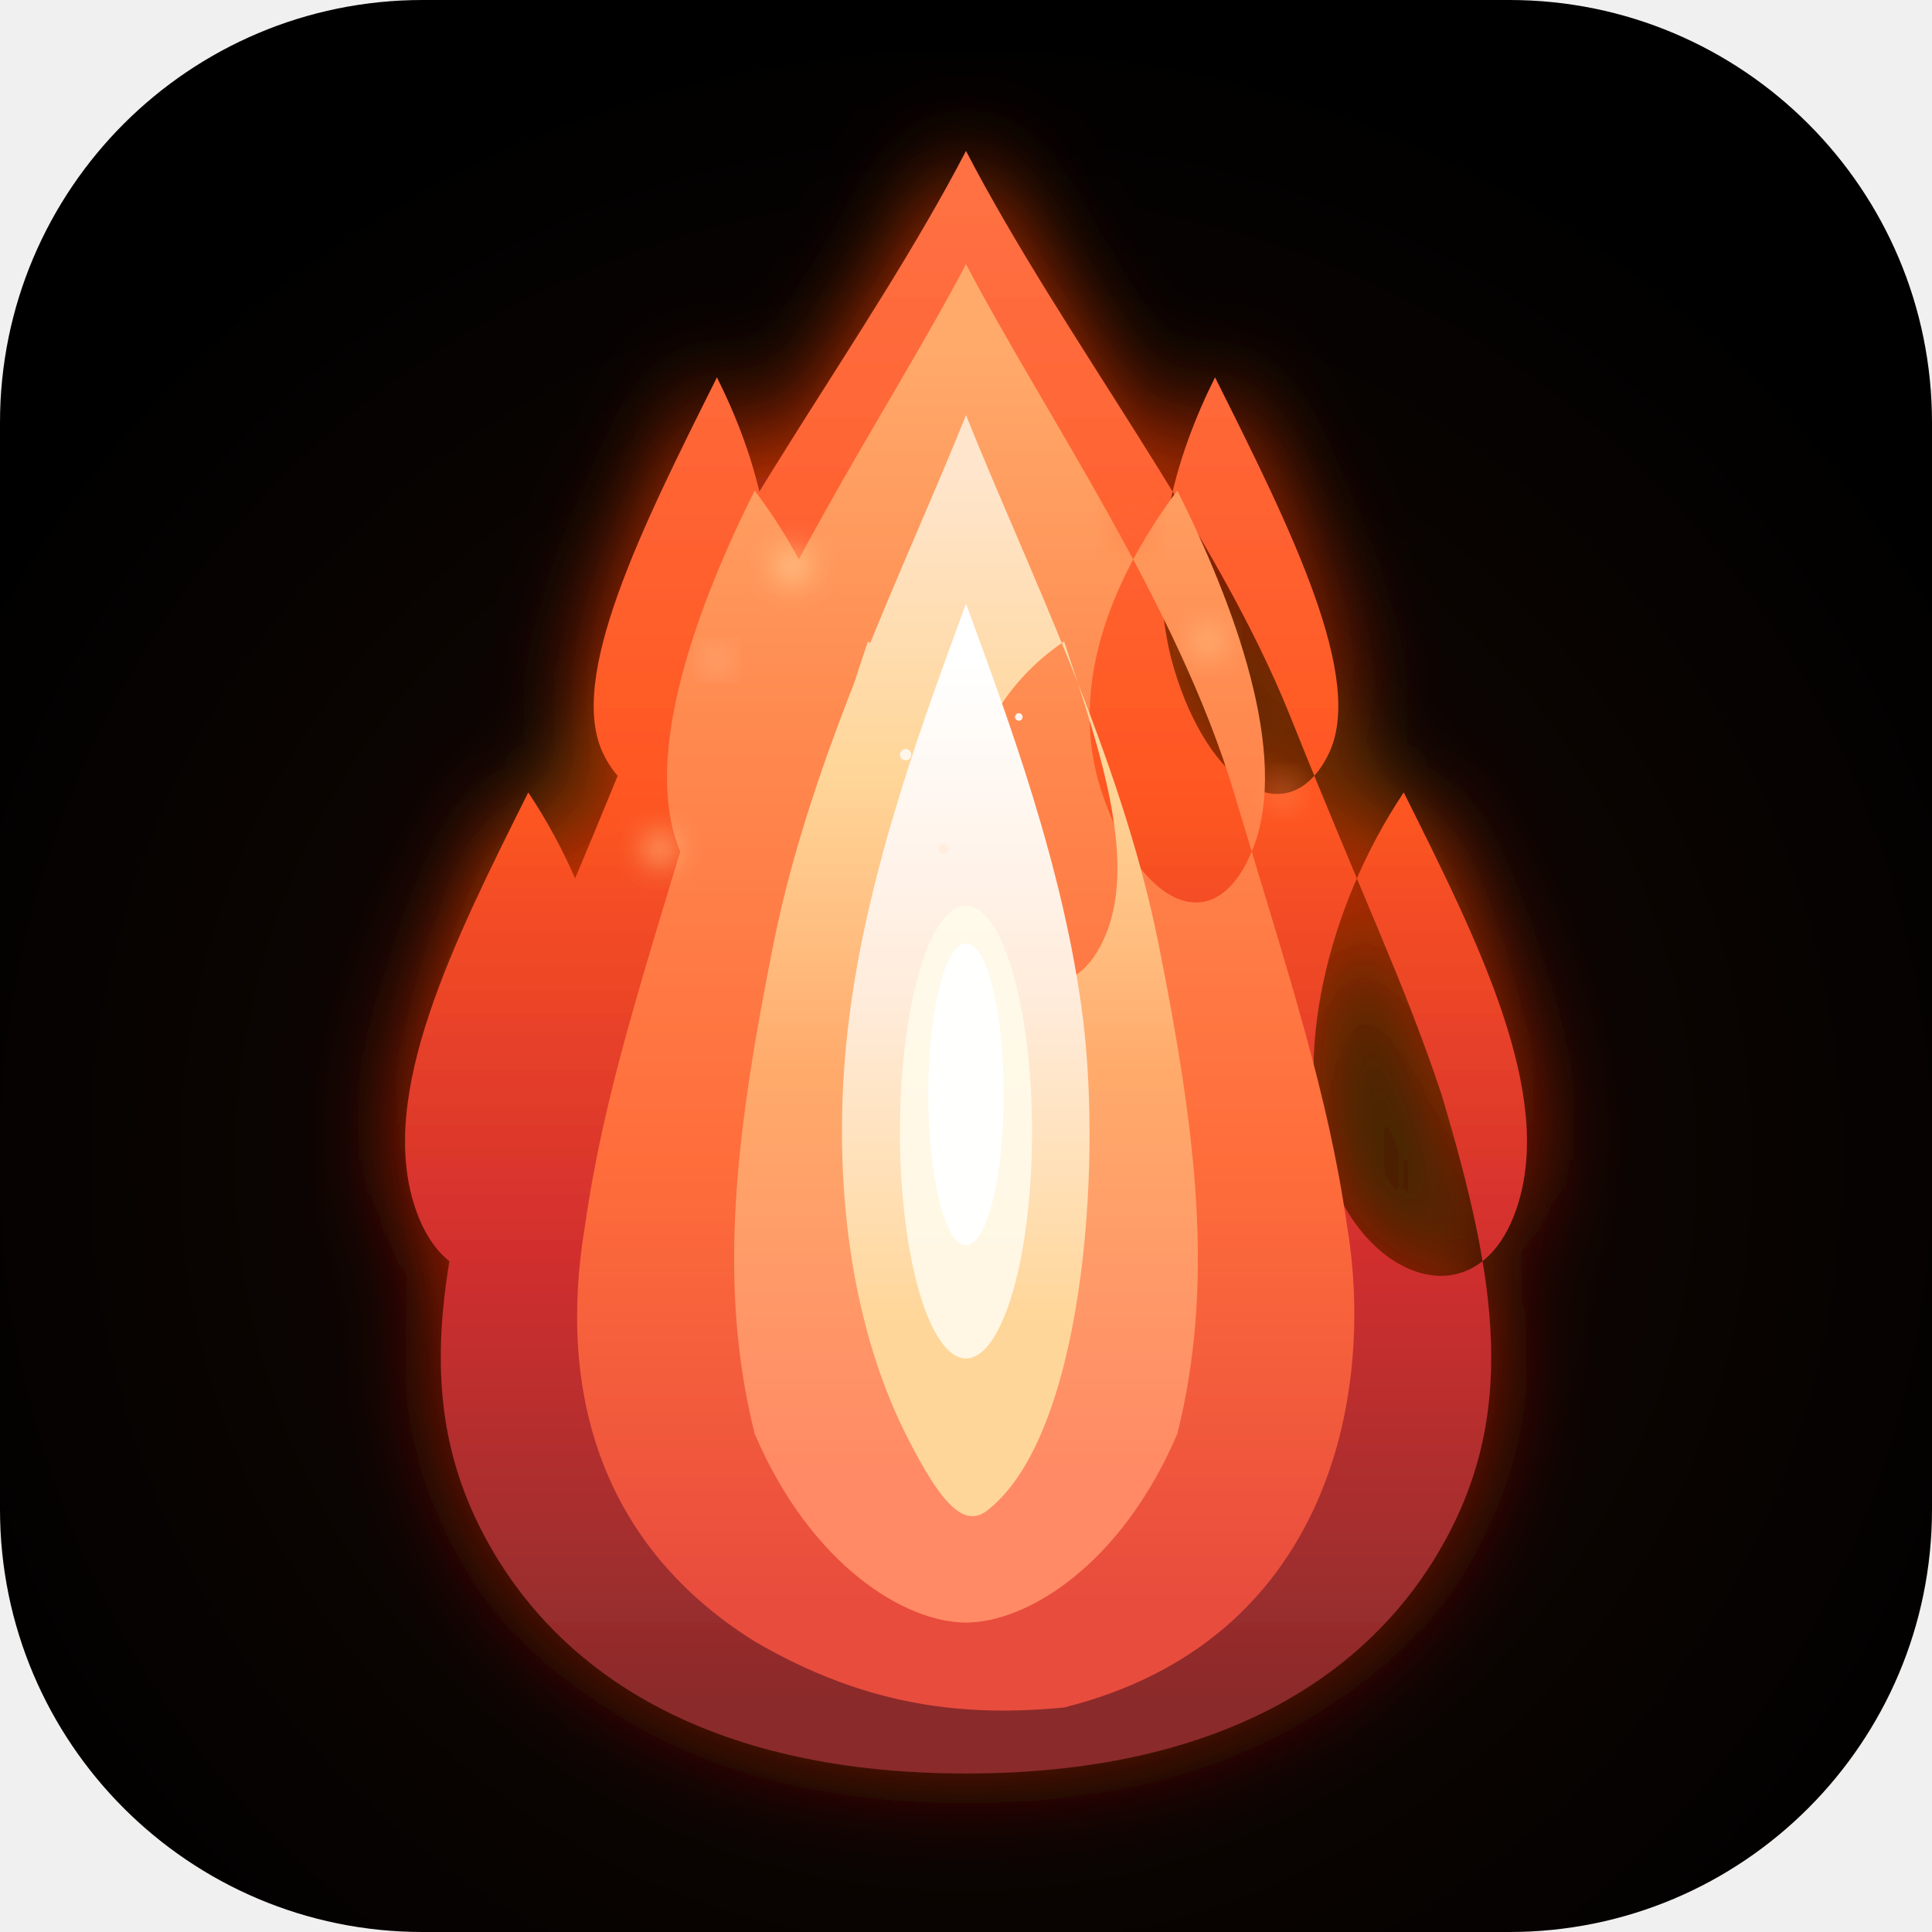
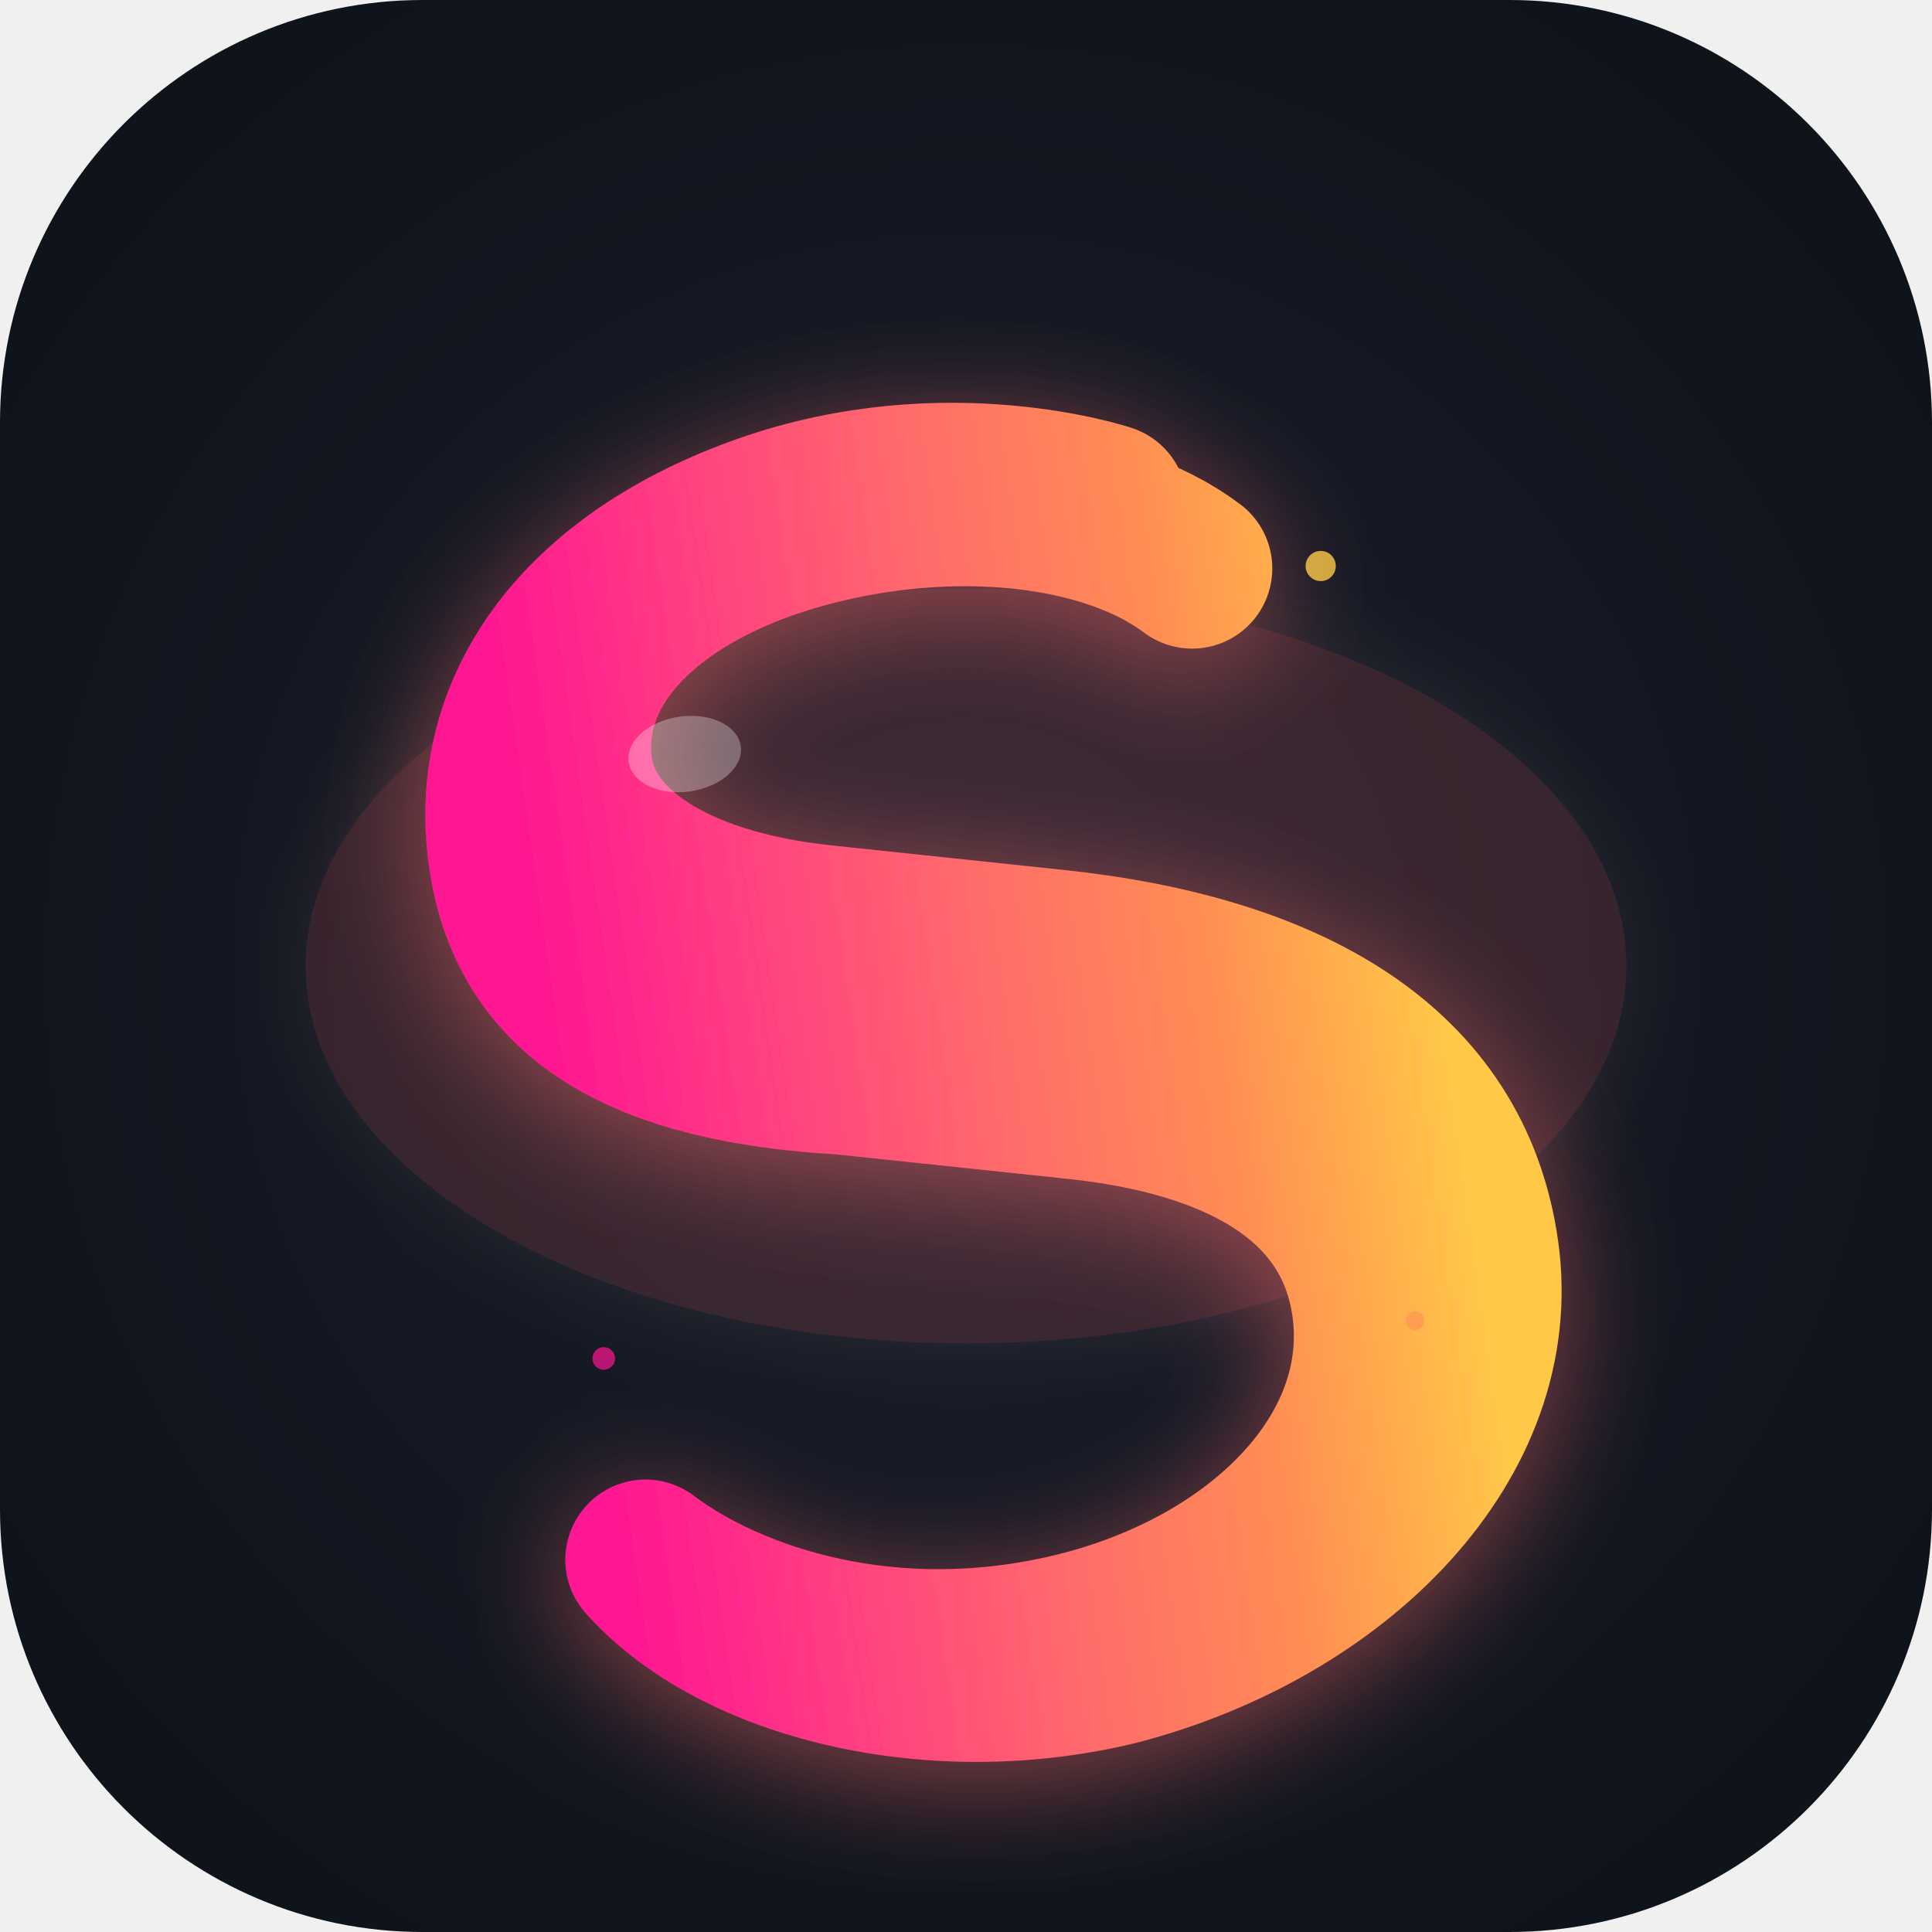
<svg xmlns="http://www.w3.org/2000/svg" width="1024" height="1024" viewBox="0 0 1024 1024" fill="none">
  <defs>
-     <radialGradient id="bgGlow" cx="50%" cy="60%" r="60%" fx="50%" fy="60%">
-       <stop offset="0%" stop-color="#1a0a00" />
-       <stop offset="50%" stop-color="#0d0502" />
-       <stop offset="100%" stop-color="#000000" />
+     <radialGradient id="bgGlow" cx="50%" cy="50%" r="70%" fx="50%" fy="50%">
+       <stop offset="0%" stop-color="#1a1f2e" />
+       <stop offset="100%" stop-color="#0d1117" />
    </radialGradient>
-     <linearGradient id="outerFlame" x1="512" y1="900" x2="512" y2="100" gradientUnits="userSpaceOnUse">
-       <stop offset="0%" stop-color="#8B2C2C" />
-       <stop offset="30%" stop-color="#D32F2F" />
-       <stop offset="60%" stop-color="#FF5722" />
-       <stop offset="100%" stop-color="#FF7043" />
+     <linearGradient id="logoGradient" x1="0%" y1="50%" x2="100%" y2="50%">
+       <stop offset="0%" stop-color="#FF1493" />
+       <stop offset="25%" stop-color="#FF4081" />
+       <stop offset="50%" stop-color="#FF6B6B" />
+       <stop offset="75%" stop-color="#FF8E53" />
+       <stop offset="100%" stop-color="#FFC947" />
    </linearGradient>
-     <linearGradient id="midFlame" x1="512" y1="850" x2="512" y2="180" gradientUnits="userSpaceOnUse">
-       <stop offset="0%" stop-color="#E84C3D" />
-       <stop offset="35%" stop-color="#FF6D3B" />
-       <stop offset="70%" stop-color="#FF8A50" />
-       <stop offset="100%" stop-color="#FFAA6B" />
-     </linearGradient>
-     <linearGradient id="innerFlame" x1="512" y1="780" x2="512" y2="250" gradientUnits="userSpaceOnUse">
-       <stop offset="0%" stop-color="#FF8A65" />
-       <stop offset="40%" stop-color="#FFAA6B" />
-       <stop offset="70%" stop-color="#FFD699" />
-       <stop offset="100%" stop-color="#FFE5CC" />
-     </linearGradient>
-     <linearGradient id="coreFlame" x1="512" y1="700" x2="512" y2="350" gradientUnits="userSpaceOnUse">
-       <stop offset="0%" stop-color="#FFD699" />
-       <stop offset="50%" stop-color="#FFECDC" />
-       <stop offset="100%" stop-color="#FFFFFF" />
-     </linearGradient>
-     <filter id="flameGlow" x="-50%" y="-50%" width="200%" height="200%">
-       <feGaussianBlur in="SourceGraphic" stdDeviation="25" result="blur" />
-       <feColorMatrix in="blur" type="matrix" values="1 0 0 0 0  0 0.4 0 0 0  0 0 0.1 0 0  0 0 0 0.8 0" />
+     <filter id="glow" x="-50%" y="-50%" width="200%" height="200%">
+       <feGaussianBlur in="SourceGraphic" stdDeviation="20" result="blur" />
+       <feColorMatrix in="blur" type="matrix" values="1 0 0 0 0  0.4 0.2 0.6 0 0  0.2 0 0.4 0 0  0 0 0 0.6 0" />
      <feMerge>
        <feMergeNode />
        <feMergeNode in="SourceGraphic" />
      </feMerge>
    </filter>
-     <filter id="innerGlow" x="-30%" y="-30%" width="160%" height="160%">
-       <feGaussianBlur in="SourceGraphic" stdDeviation="15" result="blur" />
-       <feColorMatrix in="blur" type="matrix" values="1 0.8 0 0 0  0.6 0.3 0 0 0  0 0 0 0 0  0 0 0 1 0" />
-     </filter>
-     <filter id="emberGlow" x="-100%" y="-100%" width="300%" height="300%">
-       <feGaussianBlur in="SourceGraphic" stdDeviation="8" />
+     <filter id="shadow" x="-20%" y="-20%" width="140%" height="140%">
+       <feDropShadow dx="0" dy="10" stdDeviation="30" flood-color="#FF6B6B" flood-opacity="0.5" />
    </filter>
  </defs>
  <rect width="1024" height="1024" rx="224" fill="url(#bgGlow)" />
-   <ellipse cx="512" cy="600" rx="280" ry="320" fill="#FF6633" opacity="0.15" filter="url(#innerGlow)" />
-   <path filter="url(#flameGlow)" d="     M512 80     C460 180, 380 280, 340 380     C300 480, 280 520, 260 580     C230 680, 220 750, 260 820     C300 890, 380 940, 512 940     C644 940, 724 890, 764 820     C804 750, 794 680, 764 580     C744 520, 724 480, 684 380     C644 280, 564 180, 512 80     Z     M380 200     C340 280, 300 360, 320 400     C340 440, 380 420, 400 360     C420 300, 400 240, 380 200     Z     M644 200     C684 280, 724 360, 704 400     C684 440, 644 420, 624 360     C604 300, 624 240, 644 200     Z     M280 420     C240 500, 200 580, 220 640     C240 700, 300 680, 320 620     C340 560, 320 480, 280 420     Z     M744 420     C784 500, 824 580, 804 640     C784 700, 724 680, 704 620     C684 560, 704 480, 744 420     Z   " fill="url(#outerFlame)" />
-   <path d="     M512 140     C470 220, 400 320, 370 420     C340 520, 320 580, 310 650     C295 740, 320 820, 400 870     C460 905, 512 910, 564 905     C704 870, 729 740, 714 650     C704 580, 684 520, 654 420     C624 320, 554 220, 512 140     Z     M400 260     C370 320, 340 400, 360 450     C380 500, 420 480, 440 420     C460 360, 430 300, 400 260     Z     M624 260     C654 320, 684 400, 664 450     C644 500, 604 480, 584 420     C564 360, 594 300, 624 260     Z   " fill="url(#midFlame)" />
-   <path d="     M512 220     C480 300, 430 400, 410 500     C390 600, 380 680, 400 760     C430 830, 480 860, 512 860     C544 860, 594 830, 624 760     C644 680, 634 600, 614 500     C594 400, 544 300, 512 220     Z     M460 340     C440 400, 420 460, 440 500     C460 540, 500 520, 510 460     C520 400, 490 360, 460 340     Z     M564 340     C584 400, 604 460, 584 500     C564 540, 524 520, 514 460     C504 400, 534 360, 564 340     Z   " fill="url(#innerFlame)" />
-   <path d="     M512 320     C490 380, 460 460, 450 540     C440 620, 450 700, 480 760     C500 800, 512 810, 524 800     C574 760, 584 620, 574 540     C564 460, 534 380, 512 320     Z   " fill="url(#coreFlame)" />
-   <ellipse cx="512" cy="600" rx="35" ry="120" fill="#fffbeb" opacity="0.9" />
-   <ellipse cx="512" cy="580" rx="20" ry="80" fill="#ffffff" opacity="0.95" />
-   <circle cx="420" cy="300" r="8" fill="#FFD699" filter="url(#emberGlow)" />
-   <circle cx="600" cy="280" r="6" fill="#FF6633" filter="url(#emberGlow)" />
-   <circle cx="350" cy="450" r="7" fill="#FFD699" filter="url(#emberGlow)" />
-   <circle cx="680" cy="420" r="5" fill="#FFAA6B" filter="url(#emberGlow)" />
-   <circle cx="380" cy="350" r="4" fill="#FFE5CC" filter="url(#emberGlow)" />
-   <circle cx="640" cy="340" r="6" fill="#FFD699" filter="url(#emberGlow)" />
-   <circle cx="480" cy="400" r="3" fill="#ffffff" opacity="0.8" />
-   <circle cx="540" cy="380" r="2" fill="#ffffff" opacity="0.9" />
-   <circle cx="500" cy="450" r="2.5" fill="#FFECDC" opacity="0.85" />
+   <ellipse cx="512" cy="512" rx="350" ry="200" fill="#FF6B6B" opacity="0.15" filter="url(#glow)" />
+   <g filter="url(#shadow)">
+     <path d="M620 280          C620 280, 540 240, 440 260          C340 280, 280 340, 280 420          C280 500, 340 540, 440 560          L560 590          C640 610, 700 650, 700 720          C700 800, 620 860, 520 870          C420 880, 340 840, 300 800           M300 800          C340 860, 440 900, 540 890          C660 876, 760 800, 760 700          C760 600, 680 540, 560 510          L440 480          C360 460, 320 420, 320 380          C320 320, 380 280, 460 270          C540 260, 620 280, 660 320" fill="none" stroke="url(#logoGradient)" stroke-width="85" stroke-linecap="round" stroke-linejoin="round" transform="rotate(-8 512 512)" />
+   </g>
+   <ellipse cx="380" cy="380" rx="30" ry="20" fill="white" opacity="0.3" transform="rotate(-8 512 512)" />
+   <circle cx="700" cy="300" r="8" fill="#FFC947" opacity="0.8" />
+   <circle cx="320" cy="720" r="6" fill="#FF1493" opacity="0.7" />
+   <circle cx="750" cy="700" r="5" fill="#FF8E53" opacity="0.6" />
</svg>
